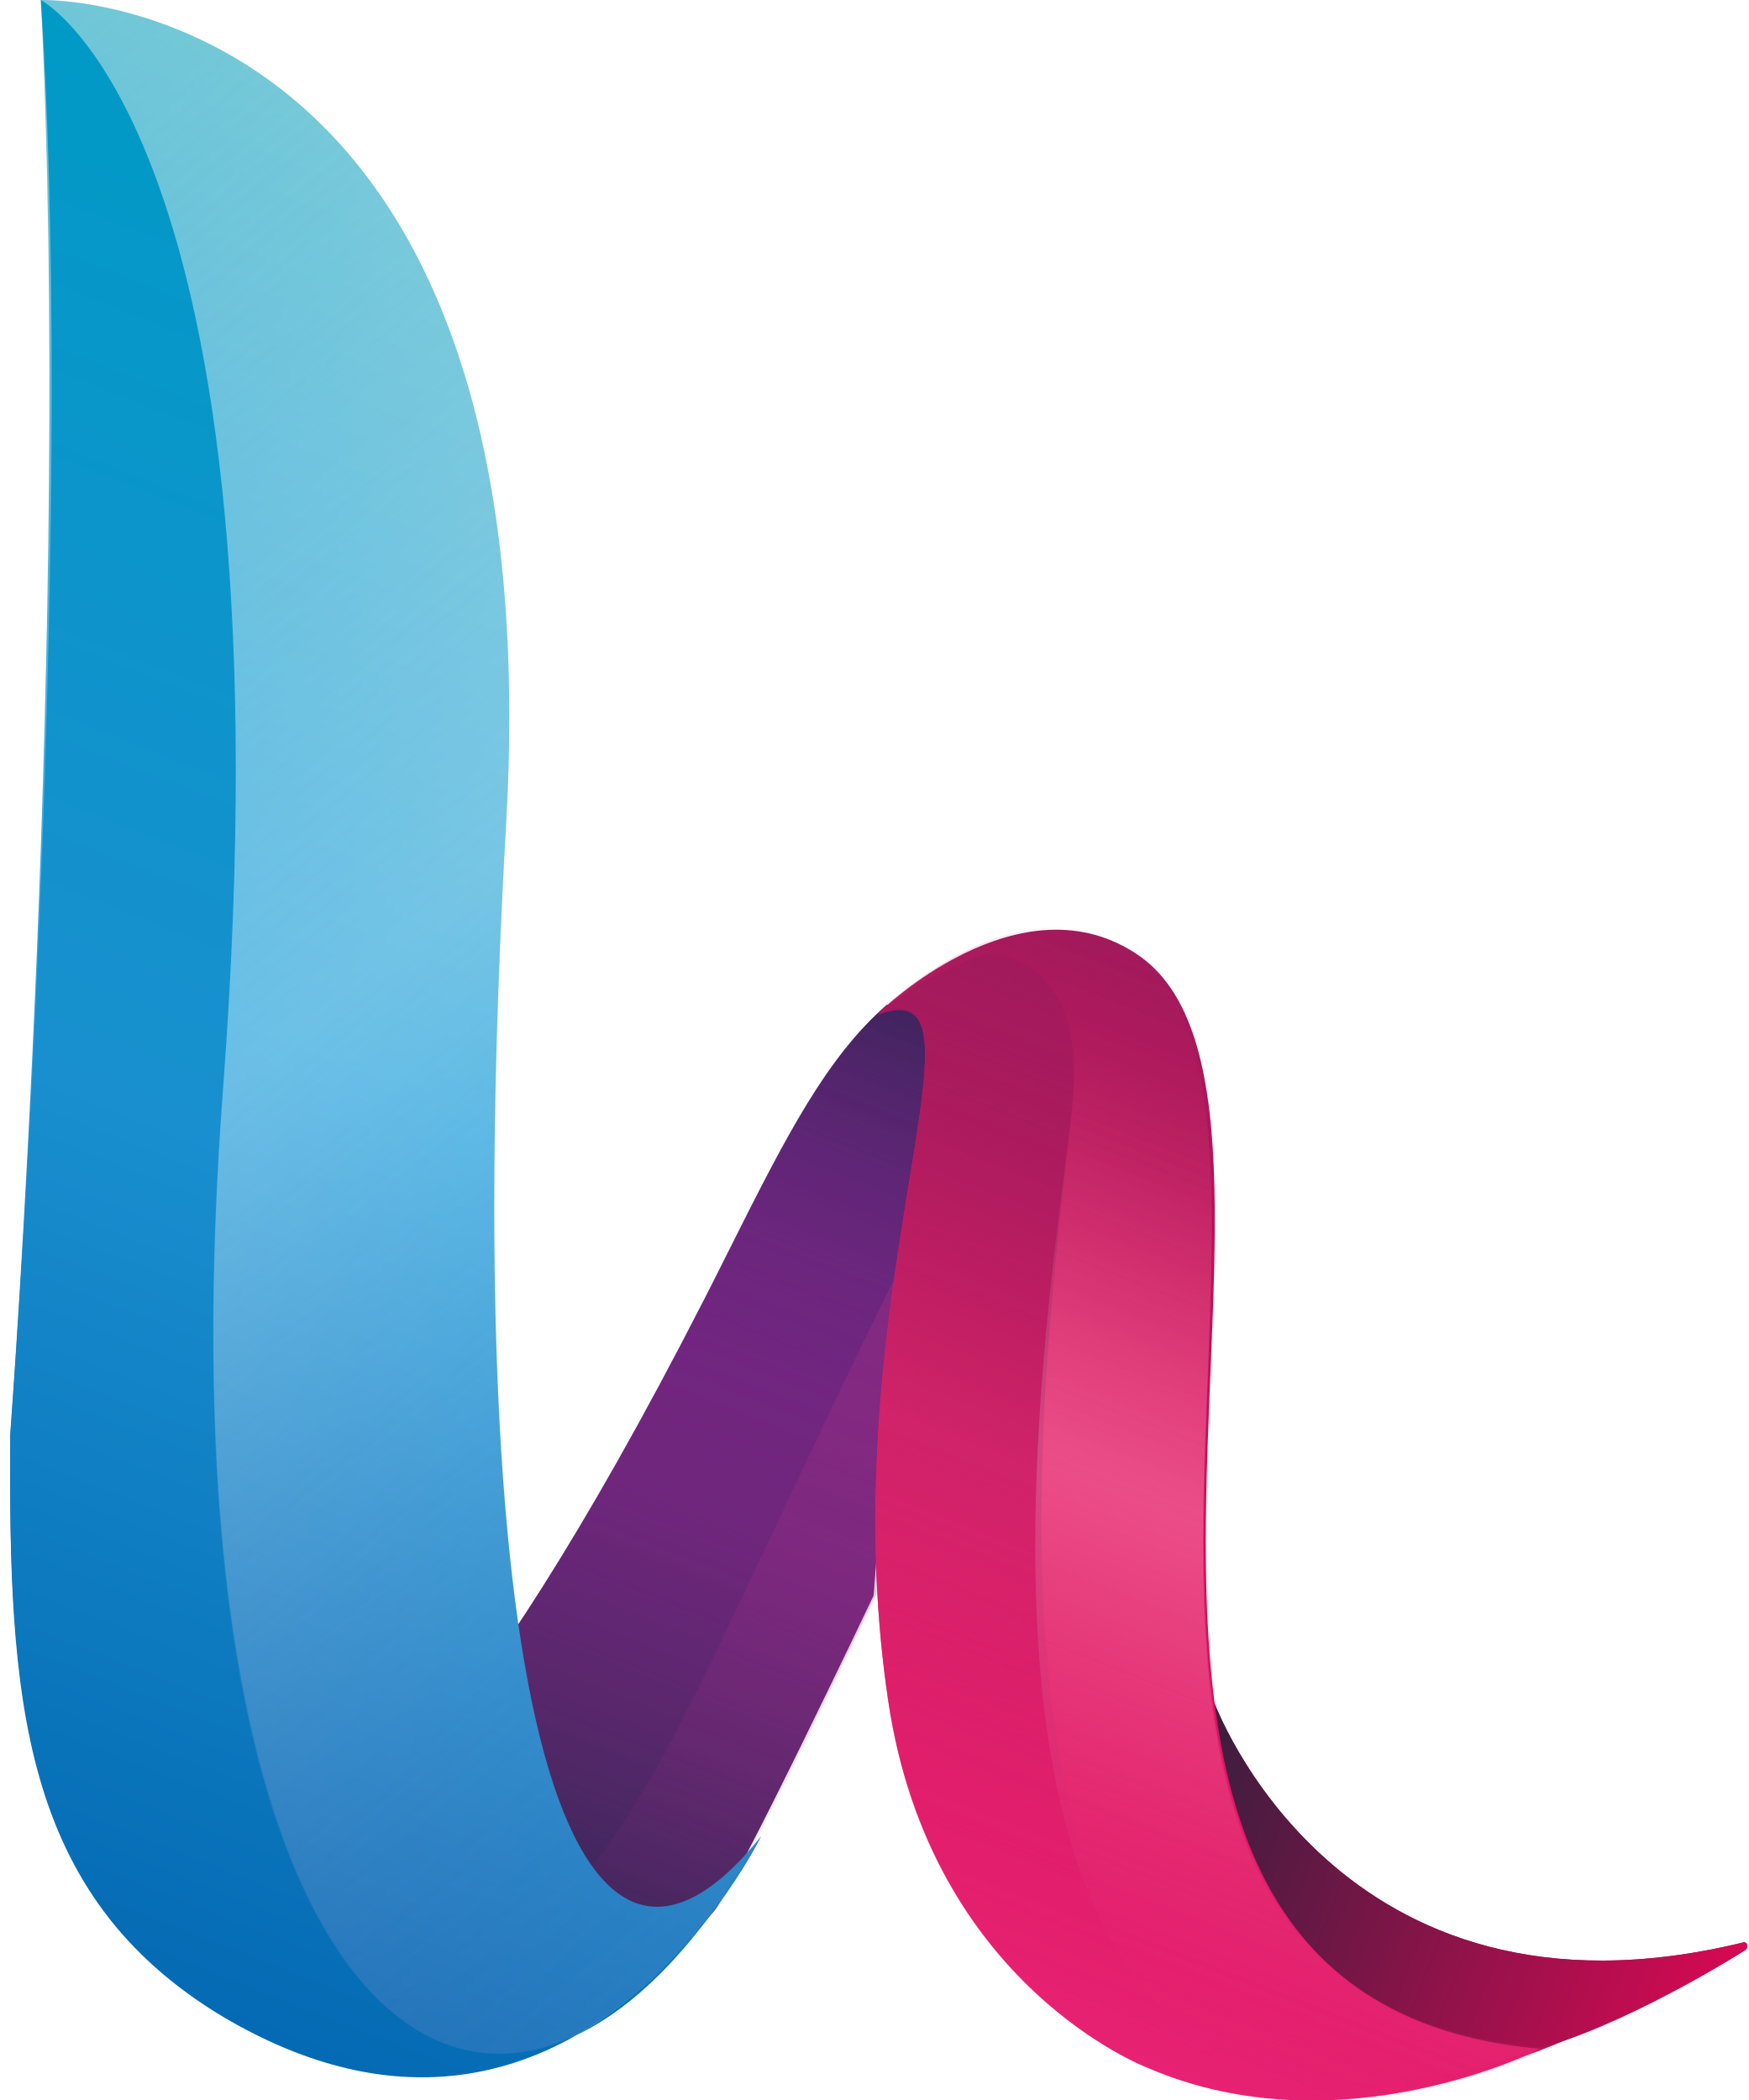
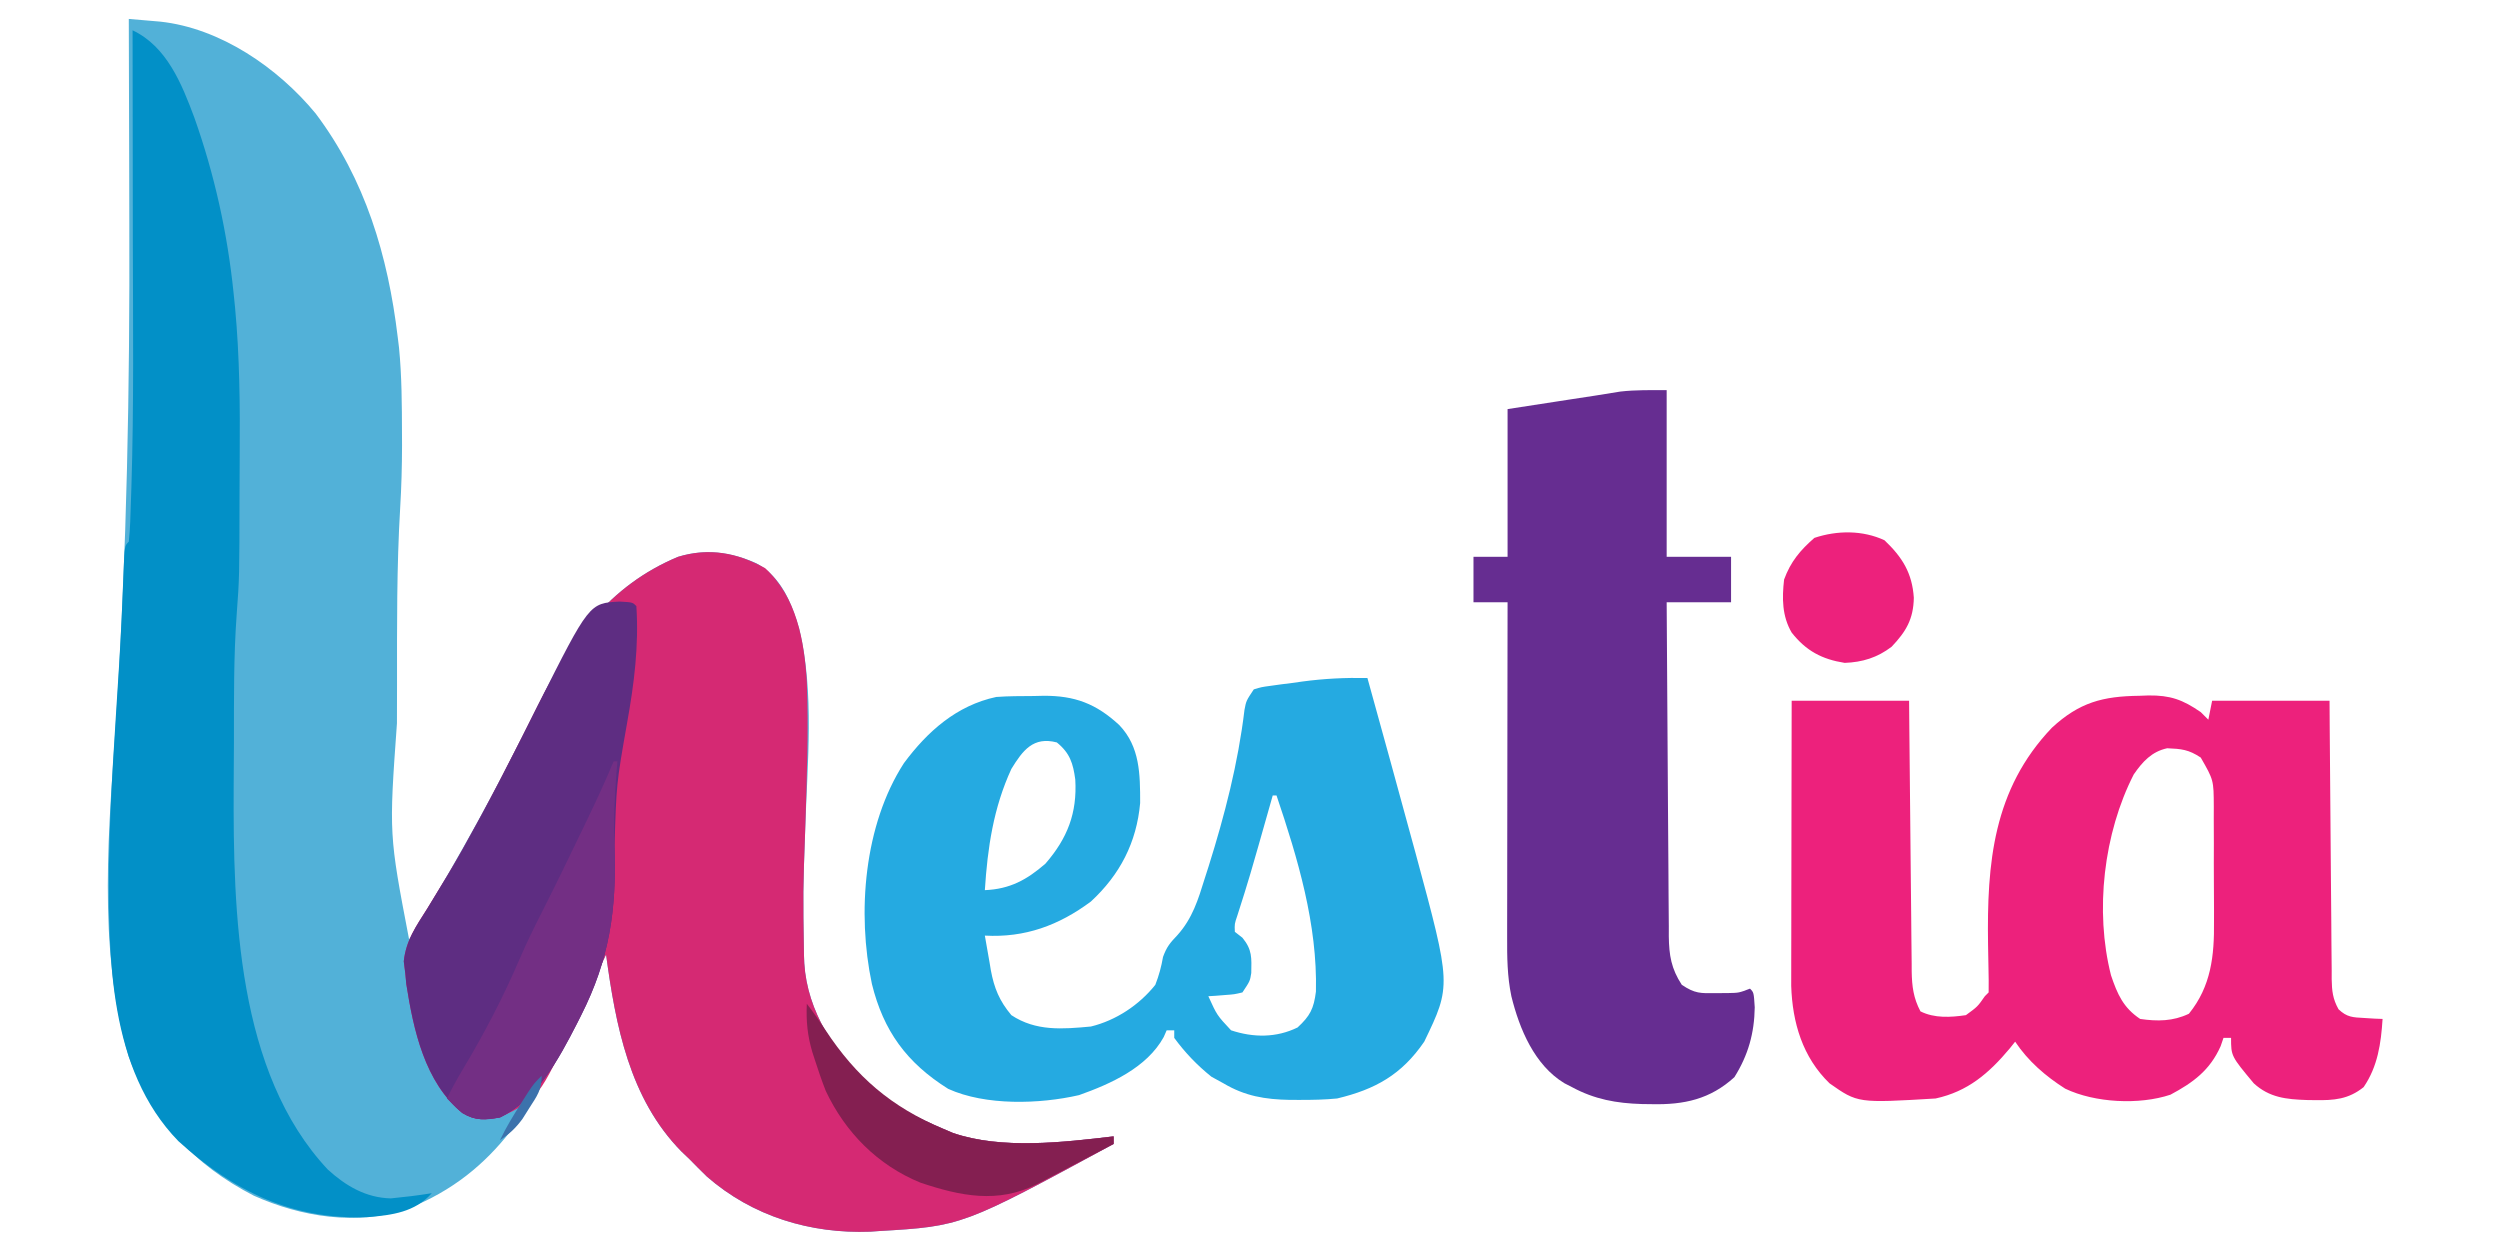
- <svg xmlns="http://www.w3.org/2000/svg" viewBox="0 0 119.9 144" style="enable-background:new 0 0 119.9 144" xml:space="preserve">
-   <linearGradient id="a" gradientUnits="userSpaceOnUse" x1="-52.291" y1="-474.658" x2="23.383" y2="-474.658" gradientTransform="rotate(-68.572 440.536 -230.667) scale(.9999)">
-     <stop offset="0" style="stop-color:#2a255c" />
-     <stop offset=".5" style="stop-color:#672783" />
-     <stop offset=".647" style="stop-color:#652782" />
-     <stop offset=".755" style="stop-color:#60277d" />
-     <stop offset=".85" style="stop-color:#562674" />
-     <stop offset=".937" style="stop-color:#4a2568" />
-     <stop offset="1" style="stop-color:#3f245d" />
-   </linearGradient>
-   <path d="M23.8 125s8.4-3.6 26.2-39.3c4-8 6.7-13.2 10.8-16.8 0 0 6.9-.5 3.6 10.7-3.3 11.2-4.5 29.8-4.5 29.8s-9.6 20.2-11 21.7c-1.4 1.5-6.3 9-15.5 7.7S23.8 125 23.8 125z" style="fill:url(#a)" />
-   <linearGradient id="b" gradientUnits="userSpaceOnUse" x1="-52.291" y1="-474.658" x2="23.383" y2="-474.658" gradientTransform="rotate(-68.572 440.536 -230.667) scale(.9999)">
-     <stop offset="0" style="stop-color:#20254b" />
-     <stop offset=".129" style="stop-color:#3c2758;stop-opacity:.871" />
-     <stop offset=".295" style="stop-color:#5a2867;stop-opacity:.705" />
-     <stop offset=".466" style="stop-color:#732673;stop-opacity:.534" />
-     <stop offset=".638" style="stop-color:#86237b;stop-opacity:.362" />
-     <stop offset=".814" style="stop-color:#922180;stop-opacity:.186" />
-     <stop offset="1" style="stop-color:#952081;stop-opacity:0" />
-   </linearGradient>
-   <path d="M23.8 125s8.4-3.6 26.2-39.3c4-7.9 6.7-13.2 10.8-16.8 0 0 6.9-.5 3.6 10.7-3.3 11.2-4.5 29.8-4.5 29.8s-9.6 20.2-11 21.7c-1.4 1.5-6.3 9-15.5 7.7S23.8 125 23.8 125z" style="fill:url(#b)" />
-   <linearGradient id="c" gradientUnits="userSpaceOnUse" x1="-52.291" y1="-473.336" x2="10.502" y2="-473.336" gradientTransform="rotate(-68.572 440.536 -230.667) scale(.9999)">
-     <stop offset="0" style="stop-color:#952081;stop-opacity:0" />
-     <stop offset=".013" style="stop-color:#962081;stop-opacity:1.289326e-02" />
-     <stop offset=".228" style="stop-color:#a02985;stop-opacity:.228" />
-     <stop offset=".498" style="stop-color:#a52e86;stop-opacity:.498" />
-     <stop offset="1" style="stop-color:#a72f87" />
-   </linearGradient>
-   <path d="M48.7 114.1c-10.3 21.4-14 17.4-14 17.4s-4.9-.6-9.9-1.6c1.1 3.6 3.5 8 8.8 8.8 9.2 1.3 14.1-6.2 15.5-7.7 1.4-1.5 11-21.7 11-21.7s.9-14.9 3.5-26c-4 7.5-9.1 18.7-14.9 30.8z" style="opacity:.43;fill:url(#c)" />
-   <linearGradient id="d" gradientUnits="userSpaceOnUse" x1="-58.722" y1="-507.943" x2="67.436" y2="-507.943" gradientTransform="rotate(-68.572 440.536 -230.667) scale(.9999)">
-     <stop offset="0" style="stop-color:#2271b8" />
-     <stop offset=".5" style="stop-color:#3aabe2" />
-     <stop offset="1" style="stop-color:#71c7d7" />
-   </linearGradient>
-   <path d="M2.8 0S38-1 34.7 56.5c-3.5 61.7 4.7 85.4 17.5 69.4 0 0-12.9 26.5-36.8 12.3C1.3 129.9.6 115.6.7 98.4c0 0 4.2-56.2 2.1-98.4z" style="fill:url(#d)" />
-   <linearGradient id="e" gradientUnits="userSpaceOnUse" x1="-22.171" y1="-396.168" x2="-22.171" y2="-436.435" gradientTransform="rotate(-68.572 440.536 -230.667) scale(.9999)">
-     <stop offset="0" style="stop-color:#d70953" />
-     <stop offset=".5" style="stop-color:#a21a5c" />
-     <stop offset="1" style="stop-color:#a21a5c" />
-   </linearGradient>
-   <path d="M83.2 116.6s8.4 23.4 36.3 16.6c.3-.1.4.3.2.5-3.3 2.1-9 4.9-14.1 6.9-15.3 5.8-20.9-13.4-22.4-24z" style="fill:url(#e)" />
-   <linearGradient id="f" gradientUnits="userSpaceOnUse" x1="-21.967" y1="-396.168" x2="-21.967" y2="-436.435" gradientTransform="rotate(-68.572 440.536 -230.667) scale(.9999)">
-     <stop offset="0" style="stop-color:#d70953" />
-     <stop offset=".995" style="stop-color:#3a1e3e" />
-   </linearGradient>
-   <path d="M83.2 116.6s8.4 23.4 36.3 16.6c.3-.1.4.3.2.5-3.3 2.1-11.3 6.6-16.3 7.2-16.3 1.9-18.7-13.7-20.2-24.3z" style="fill:url(#f)" />
-   <linearGradient id="g" gradientUnits="userSpaceOnUse" x1="-38.382" y1="-440.96" x2="32.63" y2="-440.96" gradientTransform="rotate(-68.572 440.536 -230.667) scale(.9999)">
-     <stop offset="0" style="stop-color:#e72273" />
-     <stop offset=".5" style="stop-color:#d70953" />
-     <stop offset="1" style="stop-color:#a21a5c" />
-   </linearGradient>
-   <path d="M78.2 65.6c-8.2-5.8-18 3.9-18 3.9 8.7-3.4-3.4 19.5.7 47.1 2.9 19.6 17.8 25.2 17.8 25.2 13.2 5.7 26.9-1.3 26.9-1.3-39.7-3.6-12.3-64-27.4-74.9z" style="fill:url(#g)" />
-   <linearGradient id="h" gradientUnits="userSpaceOnUse" x1="-38.382" y1="-440.96" x2="32.729" y2="-440.96" gradientTransform="rotate(-68.572 440.536 -230.667) scale(.9999)">
-     <stop offset="0" style="stop-color:#e72273;stop-opacity:0" />
-     <stop offset=".221" style="stop-color:#e72871;stop-opacity:.442" />
-     <stop offset=".5" style="stop-color:#e72a70" />
-     <stop offset=".601" style="stop-color:#e42a6f;stop-opacity:.797" />
-     <stop offset=".707" style="stop-color:#db276c;stop-opacity:.586" />
-     <stop offset=".815" style="stop-color:#cb2367;stop-opacity:.369" />
-     <stop offset=".924" style="stop-color:#b51e61;stop-opacity:.151" />
-     <stop offset="1" style="stop-color:#a21a5c;stop-opacity:0" />
-   </linearGradient>
-   <path d="M78.2 65.6c-8.1-6.2-18 3.9-18 3.9 8.7-3.4-3.4 19.5.7 47.1 2.9 19.6 17.8 25.2 17.8 25.2 13.2 5.7 26.9-1.3 26.9-1.3-39.7-3.6-12.8-62.3-27.4-74.9z" style="fill:url(#h)" />
-   <linearGradient id="i" gradientUnits="userSpaceOnUse" x1="-58.722" y1="-507.943" x2="65.881" y2="-507.943" gradientTransform="rotate(-68.572 440.536 -230.667) scale(.9999)">
-     <stop offset="0" style="stop-color:#046ab3" />
-     <stop offset=".451" style="stop-color:#198fcf" />
-     <stop offset="1" style="stop-color:#009ac6" />
-   </linearGradient>
-   <path d="M15.3 74.6C20.2 9.1 2.8 0 2.8 0 5.3 37.8.7 98.4.7 98.4c-.1 17.9.6 31.5 14.6 39.9C39.2 152.4 52.1 126 52.1 126c-16.5 29.5-42 16.3-36.8-51.4z" style="fill:url(#i)" />
-   <linearGradient id="j" gradientUnits="userSpaceOnUse" x1="-38.382" y1="-440.96" x2="29.004" y2="-440.96" gradientTransform="rotate(-68.572 440.536 -230.667) scale(.9999)">
-     <stop offset="0" style="stop-color:#e72273;stop-opacity:0" />
-     <stop offset=".258" style="stop-color:#cf1f6a;stop-opacity:.258" />
-     <stop offset=".566" style="stop-color:#b71c62;stop-opacity:.566" />
-     <stop offset=".824" style="stop-color:#a81b5e;stop-opacity:.824" />
-     <stop offset="1" style="stop-color:#a21a5c" />
-   </linearGradient>
-   <path d="M73.6 74.9c.6-9.4-5.5-9.4-6.1-9.4-4.5 1.4-7.3 4.1-7.3 4.1 8.7-3.4-3.4 19.5.7 47.1 2.9 19.6 17.8 25.2 17.8 25.2 13.2 5.7 26.9-1.3 26.9-1.3C59.9 157 73 85.1 73.6 74.9z" style="fill:url(#j)" />
-   <linearGradient id="k" gradientUnits="userSpaceOnUse" x1="-35.675" y1="-440.96" x2="32.729" y2="-440.96" gradientTransform="rotate(-68.572 440.536 -230.667) scale(.9999)">
-     <stop offset="0" style="stop-color:#e72273;stop-opacity:0" />
-     <stop offset=".018" style="stop-color:#e93e7d;stop-opacity:3.596431e-02" />
-     <stop offset=".069" style="stop-color:#ee779c;stop-opacity:.137" />
-     <stop offset=".121" style="stop-color:#f3a1b8;stop-opacity:.243" />
-     <stop offset=".176" style="stop-color:#f7c1d0;stop-opacity:.351" />
-     <stop offset=".232" style="stop-color:#fad9e2;stop-opacity:.463" />
-     <stop offset=".29" style="stop-color:#fdeaf0;stop-opacity:.58" />
-     <stop offset=".351" style="stop-color:#fef6f9;stop-opacity:.703" />
-     <stop offset=".418" style="stop-color:#fffdfe;stop-opacity:.836" />
-     <stop offset=".5" style="stop-color:#fff" />
-     <stop offset=".56" style="stop-color:#fdfcfc;stop-opacity:.881" />
-     <stop offset=".622" style="stop-color:#f8f1f4;stop-opacity:.756" />
-     <stop offset=".686" style="stop-color:#efdfe6;stop-opacity:.629" />
-     <stop offset=".75" style="stop-color:#e4c5d1;stop-opacity:.499" />
-     <stop offset=".816" style="stop-color:#d5a4b6;stop-opacity:.369" />
-     <stop offset=".881" style="stop-color:#c47b96;stop-opacity:.237" />
-     <stop offset=".947" style="stop-color:#b24a74;stop-opacity:.107" />
-     <stop offset="1" style="stop-color:#a21a5c;stop-opacity:0" />
-   </linearGradient>
-   <path d="M60.2 69.5s2.8-2.7 7.3-4.1c.6 0 6.7 0 6.1 9.4-.6 10.2-15.3 82.1 32.1 65.6-39.7-3.5-12.9-62.2-27.5-74.8-8.1-6.2-18 3.9-18 3.9z" style="opacity:.17;fill:url(#k)" />
-   <linearGradient id="l" gradientUnits="userSpaceOnUse" x1="-25.224" y1="-453.727" x2="40.939" y2="-568.325" gradientTransform="rotate(-68.572 440.536 -230.667) scale(.9999)">
-     <stop offset="0" style="stop-color:#2271b8;stop-opacity:0" />
-     <stop offset=".01" style="stop-color:#2d75ba;stop-opacity:1.914263e-02" />
-     <stop offset=".111" style="stop-color:#799ace;stop-opacity:.222" />
-     <stop offset=".207" style="stop-color:#adbcdd;stop-opacity:.415" />
-     <stop offset=".297" style="stop-color:#d1d8e9;stop-opacity:.595" />
-     <stop offset=".379" style="stop-color:#ebedf0;stop-opacity:.758" />
-     <stop offset=".449" style="stop-color:#fbfaf4;stop-opacity:.898" />
-     <stop offset=".5" style="stop-color:#fffef5" />
-     <stop offset=".613" style="stop-color:#fefdf5;stop-opacity:.774" />
-     <stop offset=".696" style="stop-color:#f6faf3;stop-opacity:.609" />
-     <stop offset=".769" style="stop-color:#e9f4f0;stop-opacity:.463" />
-     <stop offset=".836" style="stop-color:#d6eceb;stop-opacity:.328" />
-     <stop offset=".899" style="stop-color:#bbe1e5;stop-opacity:.201" />
-     <stop offset=".959" style="stop-color:#96d3de;stop-opacity:8.162302e-02" />
-     <stop offset="1" style="stop-color:#71c7d7;stop-opacity:0" />
-   </linearGradient>
-   <path d="M2.8 0s17.4 9.1 12.5 74.6c-3.9 51.8 10.1 71.7 24.3 64.9 4.3-2.5 7.6-6.1 9.7-9 1-1.4 2-3 2.9-4.6-12.8 15.9-21-7.7-17.5-69.4C38-1 2.8 0 2.8 0z" style="opacity:.25;fill:url(#l)" />
+ <svg xmlns="http://www.w3.org/2000/svg" version="1.1" width="660" height="330">
+   <path d="M0 0 C1.765 0.148 3.529 0.299 5.293 0.452 C6.275 0.536 7.258 0.62 8.27 0.707 C24.171 2.414 39.355 12.879 49.312 24.938 C62.447 42.379 68.423 62.517 71 84 C71.168 85.377 71.168 85.377 71.34 86.781 C72.084 94.364 72.102 101.949 72.125 109.562 C72.13 110.584 72.134 111.605 72.139 112.657 C72.128 118.167 71.977 123.643 71.643 129.143 C70.719 144.671 70.813 160.221 70.815 175.771 C70.815 179.17 70.808 182.569 70.794 185.968 C68.687 215.27 68.687 215.27 74 243 C83.965 226.739 93.349 210.227 101.961 193.207 C102.658 191.836 103.355 190.464 104.052 189.093 C105.396 186.447 106.724 183.794 108.042 181.135 C116.675 163.952 126.698 149.654 145 142 C152.263 139.782 158.899 140.685 165.773 143.75 C172.335 147.434 174.949 154.111 177 161 C181.075 177.97 179.133 196.356 178.586 213.645 C177.983 230.415 177.983 230.415 178.25 247.188 C178.276 247.88 178.303 248.572 178.33 249.285 C179.152 262.266 186.566 273.054 195.688 281.875 C201.538 286.817 208.004 290.043 215 293 C215.847 293.362 216.694 293.724 217.566 294.098 C230.37 298.516 246.725 296.568 260 295 C260 295.66 260 296.32 260 297 C219.999 318.701 219.999 318.701 198 320 C196.904 320.079 196.904 320.079 195.785 320.16 C179.919 320.767 164.66 316.119 152.625 305.625 C151.064 304.103 149.522 302.561 148 301 C146.956 300.004 146.956 300.004 145.891 298.988 C132.146 285.004 128.534 265.677 126 247 C125.577 247.881 125.154 248.763 124.718 249.671 C123.122 252.996 121.522 256.318 119.921 259.64 C119.233 261.068 118.547 262.497 117.861 263.926 C107.376 285.778 97.406 304.75 73.629 314.09 C60.335 318.692 45.63 316.294 33.039 310.68 C17.315 302.619 6.099 290.586 0 274 C-8.537 244.828 -5.157 213.007 -3.243 183.137 C-0.541 140.207 0.301 97.303 0.137 54.296 C0.116 48.132 0.108 41.967 0.098 35.803 C0.077 23.868 0.043 11.934 0 0 Z " fill="#52B1D8" transform="translate(34,5)" />
+   <path d="M0 0 C8.315 7.592 10.343 19.209 11 30 C11.482 42.878 10.994 55.771 10.586 68.645 C9.983 85.415 9.983 85.415 10.25 102.188 C10.276 102.88 10.303 103.572 10.33 104.285 C11.152 117.266 18.566 128.054 27.688 136.875 C33.538 141.817 40.004 145.043 47 148 C47.847 148.362 48.694 148.724 49.566 149.098 C62.37 153.516 78.725 151.568 92 150 C92 150.66 92 151.32 92 152 C51.999 173.701 51.999 173.701 30 175 C28.904 175.079 28.904 175.079 27.785 175.16 C11.919 175.767 -3.34 171.119 -15.375 160.625 C-16.936 159.103 -18.478 157.561 -20 156 C-20.696 155.336 -21.392 154.672 -22.109 153.988 C-35.854 140.004 -39.466 120.677 -42 102 C-42.418 102.897 -42.835 103.794 -43.266 104.719 C-44.839 108.087 -46.429 111.447 -48.024 114.805 C-48.709 116.252 -49.388 117.701 -50.063 119.152 C-59.762 139.986 -59.762 139.986 -70 145 C-74.098 145.65 -76.396 145.962 -79.961 143.824 C-89.862 135.74 -92.838 121.917 -94.738 109.781 C-94.825 108.863 -94.911 107.946 -95 107 C-95.133 105.939 -95.266 104.878 -95.402 103.785 C-94.817 98.275 -92.176 94.559 -89.25 89.938 C-88.04 87.958 -86.833 85.976 -85.629 83.992 C-85.017 82.989 -84.405 81.986 -83.774 80.952 C-81.129 76.551 -78.639 72.073 -76.188 67.562 C-75.709 66.685 -75.231 65.808 -74.738 64.904 C-71.754 59.383 -68.876 53.814 -66.043 48.215 C-65.345 46.842 -64.648 45.47 -63.95 44.097 C-62.606 41.45 -61.277 38.795 -59.958 36.135 C-51.325 18.952 -41.301 4.654 -23 -3 C-14.895 -5.475 -7.325 -4.112 0 0 Z " fill="#D52973" transform="translate(202,150)" />
+   <path d="M0 0 C0.782 -0.029 1.564 -0.058 2.369 -0.088 C8.159 -0.151 11.415 1.019 16.188 4.312 C17.177 5.303 17.177 5.303 18.188 6.312 C18.517 4.662 18.848 3.013 19.188 1.312 C29.418 1.312 39.648 1.312 50.188 1.312 C50.209 4.871 50.209 4.871 50.232 8.501 C50.282 16.336 50.349 24.171 50.423 32.006 C50.468 36.757 50.507 41.507 50.534 46.258 C50.56 50.843 50.6 55.427 50.651 60.011 C50.667 61.76 50.679 63.51 50.685 65.259 C50.695 67.709 50.723 70.157 50.755 72.606 C50.754 73.331 50.752 74.055 50.751 74.801 C50.809 77.9 51.029 80.03 52.559 82.756 C54.777 84.876 56.348 84.905 59.375 85.062 C60.727 85.148 60.727 85.148 62.105 85.234 C62.793 85.26 63.48 85.286 64.188 85.312 C63.777 91.779 62.919 97.847 59.188 103.312 C55.172 106.541 51.36 106.825 46.375 106.75 C45.662 106.74 44.95 106.731 44.215 106.72 C38.738 106.536 34.316 106.082 30.188 102.312 C24.188 95.118 24.188 95.118 24.188 90.312 C23.527 90.312 22.867 90.312 22.188 90.312 C21.816 91.395 21.816 91.395 21.438 92.5 C18.606 98.871 14.181 102.113 8.188 105.312 C-0.059 108.061 -11.756 107.467 -19.594 103.723 C-24.802 100.412 -29.385 96.454 -32.812 91.312 C-33.286 91.904 -33.759 92.496 -34.246 93.105 C-39.728 99.656 -45.314 104.466 -53.812 106.312 C-74.362 107.544 -74.362 107.544 -81.812 102.312 C-88.932 95.422 -91.619 86.286 -91.933 76.592 C-91.936 75.188 -91.933 73.784 -91.926 72.379 C-91.926 71.608 -91.926 70.837 -91.926 70.042 C-91.926 67.51 -91.918 64.977 -91.91 62.445 C-91.908 60.683 -91.907 58.92 -91.906 57.157 C-91.902 52.531 -91.892 47.905 -91.881 43.279 C-91.871 38.553 -91.866 33.827 -91.861 29.102 C-91.851 19.839 -91.833 10.576 -91.812 1.312 C-81.582 1.312 -71.353 1.312 -60.812 1.312 C-60.793 3.619 -60.773 5.925 -60.752 8.302 C-60.686 15.925 -60.608 23.549 -60.525 31.172 C-60.475 35.794 -60.429 40.416 -60.391 45.037 C-60.354 49.498 -60.307 53.959 -60.254 58.42 C-60.236 60.121 -60.221 61.823 -60.209 63.524 C-60.192 65.908 -60.163 68.292 -60.131 70.677 C-60.129 71.379 -60.127 72.081 -60.125 72.804 C-60.058 76.717 -59.657 79.833 -57.812 83.312 C-54.101 85.168 -49.854 84.903 -45.812 84.312 C-42.725 82.062 -42.725 82.062 -40.812 79.312 C-40.483 78.983 -40.153 78.653 -39.812 78.312 C-39.774 76.158 -39.801 74.002 -39.855 71.848 C-39.882 70.485 -39.906 69.122 -39.929 67.759 C-39.942 67.042 -39.954 66.326 -39.967 65.588 C-40.284 44.201 -38.656 24.74 -23.121 8.445 C-15.841 1.72 -9.657 0.118 0 0 Z M-1.508 20.766 C-9.439 36.28 -11.843 56.786 -7.5 73.812 C-5.822 78.783 -4.266 82.343 0.188 85.312 C4.77 85.98 8.861 85.947 13.062 83.938 C18.935 76.683 19.783 68.615 19.684 59.574 C19.685 58.49 19.687 57.407 19.688 56.29 C19.686 54.017 19.675 51.744 19.654 49.47 C19.625 45.992 19.633 42.515 19.646 39.037 C19.64 36.82 19.632 34.604 19.621 32.387 C19.624 31.35 19.627 30.314 19.63 29.246 C19.599 22.259 19.599 22.259 16.188 16.312 C12.995 14.184 11.083 14.014 7.32 13.852 C3.229 14.736 0.807 17.415 -1.508 20.766 Z " fill="#ED217C" transform="translate(564.8125,183.6875)" />
+   <path d="M0 0 C3.987 14.388 7.962 28.779 11.875 43.188 C12.303 44.751 12.303 44.751 12.74 46.345 C22.157 81.159 22.157 81.159 15 96 C9.041 104.713 2.088 108.585 -8 111 C-11.275 111.321 -14.523 111.381 -17.812 111.375 C-18.699 111.373 -19.585 111.372 -20.499 111.37 C-27.026 111.248 -32.311 110.378 -38 107 C-39.052 106.422 -40.104 105.845 -41.188 105.25 C-44.93 102.256 -48.167 98.873 -51 95 C-51 94.34 -51 93.68 -51 93 C-51.66 93 -52.32 93 -53 93 C-53.258 93.589 -53.516 94.178 -53.781 94.785 C-58.236 102.881 -67.807 107.157 -76.137 110.113 C-86.563 112.506 -100.818 112.944 -110.68 108.457 C-121.641 101.574 -127.759 93.179 -130.818 80.76 C-134.795 62.013 -132.907 38.787 -122.367 22.473 C-116.139 14.079 -108.449 7.246 -98 5 C-94.732 4.758 -91.463 4.769 -88.188 4.75 C-87.31 4.729 -86.433 4.709 -85.529 4.688 C-77.264 4.638 -71.64 6.757 -65.508 12.422 C-60.028 18.157 -60 25.428 -60 33 C-60.935 43.418 -65.328 51.915 -73 59 C-81.484 65.317 -90.425 68.588 -101 68 C-100.6 70.379 -100.181 72.752 -99.75 75.125 C-99.64 75.79 -99.531 76.455 -99.418 77.141 C-98.538 81.867 -97.16 85.241 -94 89 C-87.504 93.298 -80.505 92.698 -73 92 C-66.372 90.386 -60.254 86.328 -56 81 C-55.034 78.537 -54.415 76.229 -53.961 73.625 C-52.975 70.932 -52.102 69.92 -50.168 67.883 C-46.182 63.443 -44.683 58.5 -42.938 52.875 C-42.432 51.299 -42.432 51.299 -41.916 49.69 C-37.673 36.191 -34.137 22.467 -32.457 8.398 C-32 6 -32 6 -30 3 C-27.988 2.384 -27.988 2.384 -25.527 2.051 C-24.177 1.862 -24.177 1.862 -22.799 1.67 C-21.855 1.552 -20.91 1.434 -19.938 1.312 C-19.02 1.183 -18.103 1.053 -17.158 0.92 C-11.39 0.147 -5.818 -0.125 0 0 Z M-94 24 C-98.742 34.306 -100.279 44.78 -101 56 C-94.415 55.72 -89.959 53.31 -85 49 C-79.182 42.29 -76.615 35.646 -77.125 26.812 C-77.698 22.539 -78.533 19.811 -82 17 C-88.217 15.378 -90.989 19.092 -94 24 Z M-25 31 C-25.161 31.568 -25.322 32.136 -25.487 32.721 C-31.185 52.822 -31.185 52.822 -34.336 62.699 C-35.092 64.921 -35.092 64.921 -35 67 C-34.34 67.516 -33.68 68.031 -33 68.562 C-30.374 71.762 -30.596 73.861 -30.664 77.879 C-31 80 -31 80 -33 83 C-35.164 83.512 -35.164 83.512 -37.625 83.688 C-38.442 83.753 -39.26 83.819 -40.102 83.887 C-40.728 83.924 -41.355 83.961 -42 84 C-39.714 89.03 -39.714 89.03 -36 93 C-30.106 94.965 -24.02 94.992 -18.438 92.25 C-15.119 89.187 -14.16 87.275 -13.594 82.77 C-13.174 65.046 -18.36 47.688 -24 31 C-24.33 31 -24.66 31 -25 31 Z " fill="#25AAE1" transform="translate(361,179)" />
+   <path d="M0 0 C9.032 4.272 12.968 14.104 16.3 23.027 C21.629 38.049 25.056 53.565 26.672 69.418 C26.798 70.658 26.925 71.898 27.055 73.175 C28.278 86.239 28.386 99.259 28.281 112.371 C28.255 115.691 28.242 119.01 28.237 122.33 C28.203 144.489 28.203 144.489 27.5 153.988 C26.667 165.252 26.775 176.552 26.76 187.841 C26.753 191.832 26.719 195.822 26.688 199.812 C26.552 232.765 27.498 275.119 51.539 300.758 C56.3 305.095 61.628 308.223 68.188 308.375 C71.823 308.017 75.397 307.6 79 307 C74.52 312.029 68.541 312.789 62.055 313.328 C42.183 314.085 26.606 306.464 12.102 293.273 C-6.322 274.349 -6.41 244.623 -6.23 219.988 C-5.964 202.496 -4.629 185.008 -3.554 167.552 C-3.05 159.231 -2.659 150.908 -2.364 142.577 C-2.108 136.108 -2.108 136.108 -1 135 C-0.602 131.482 -0.565 127.927 -0.441 124.391 C-0.399 123.185 -0.357 121.979 -0.313 120.737 C0.368 98.996 0.109 77.224 0.069 55.476 C0.058 49.207 0.054 42.937 0.049 36.668 C0.038 24.445 0.021 12.223 0 0 Z " fill="#0290C7" transform="translate(35,8)" />
+   <path d="M0 0 C0 14.52 0 29.04 0 44 C5.61 44 11.22 44 17 44 C17 47.96 17 51.92 17 56 C11.39 56 5.78 56 0 56 C0.061 68.283 0.138 80.566 0.236 92.849 C0.28 98.552 0.32 104.255 0.346 109.959 C0.372 115.464 0.413 120.969 0.463 126.473 C0.48 128.573 0.491 130.672 0.498 132.772 C0.507 135.714 0.535 138.656 0.568 141.598 C0.566 142.465 0.565 143.332 0.563 144.225 C0.641 149.202 1.194 152.712 4 157 C7.478 159.319 8.903 159.243 13 159.188 C14.052 159.181 15.104 159.175 16.188 159.168 C19.081 159.117 19.081 159.117 22 158 C23 159 23 159 23.25 162.938 C23.152 169.766 21.514 175.596 17.875 181.375 C11.49 187.204 4.582 188.687 -3.875 188.5 C-4.751 188.489 -5.626 188.477 -6.528 188.466 C-13.268 188.264 -19.008 187.242 -25 184 C-25.99 183.491 -25.99 183.491 -27 182.973 C-34.897 178.19 -38.868 168.651 -41 160 C-42.094 154.739 -42.135 149.669 -42.114 144.323 C-42.114 143.366 -42.114 142.409 -42.114 141.424 C-42.113 138.275 -42.106 135.126 -42.098 131.977 C-42.096 129.788 -42.094 127.599 -42.093 125.411 C-42.09 119.66 -42.08 113.91 -42.069 108.159 C-42.058 102.287 -42.054 96.415 -42.049 90.543 C-42.038 79.029 -42.021 67.514 -42 56 C-44.97 56 -47.94 56 -51 56 C-51 52.04 -51 48.08 -51 44 C-48.03 44 -45.06 44 -42 44 C-42 31.13 -42 18.26 -42 5 C-35.782 4.041 -35.782 4.041 -29.438 3.062 C-28.144 2.863 -26.85 2.663 -25.517 2.457 C-23.339 2.122 -21.159 1.789 -18.98 1.458 C-16.725 1.111 -14.473 0.746 -12.223 0.371 C-8.173 -0.095 -4.076 0 0 0 Z " fill="#662D91" transform="translate(440,103)" />
+   <path d="M0 0 C3.438 0.188 3.438 0.188 4.438 1.188 C5.12 11.702 3.853 21.673 2 32 C-0.835 48.128 -0.835 48.128 -1.316 64.441 C-0.749 81.127 -2.568 94.291 -10.188 109.312 C-10.539 110.008 -10.89 110.704 -11.251 111.421 C-16.103 120.862 -21.66 131.337 -31.562 136.188 C-35.66 136.838 -37.959 137.149 -41.523 135.012 C-51.425 126.928 -54.4 113.105 -56.301 100.969 C-56.387 100.051 -56.474 99.133 -56.562 98.188 C-56.695 97.127 -56.828 96.066 -56.965 94.973 C-56.379 89.463 -53.739 85.746 -50.812 81.125 C-49.602 79.145 -48.396 77.163 -47.191 75.18 C-46.579 74.176 -45.967 73.173 -45.336 72.14 C-42.692 67.738 -40.202 63.261 -37.75 58.75 C-37.272 57.873 -36.793 56.995 -36.3 56.092 C-33.317 50.57 -30.439 45.001 -27.605 39.402 C-26.908 38.03 -26.21 36.657 -25.513 35.285 C-24.168 32.637 -22.839 29.983 -21.52 27.323 C-8.002 0.421 -8.002 0.421 0 0 Z " fill="#5E2D82" transform="translate(163.5625,158.8125)" />
+   <path d="M0 0 C0.33 0 0.66 0 1 0 C0.884 1.348 0.884 1.348 0.766 2.723 C0.245 9.451 -0.043 15.988 0.246 22.742 C0.762 39.3 -1.078 52.21 -8.625 67.125 C-8.976 67.821 -9.327 68.517 -9.689 69.235 C-14.54 78.675 -20.099 89.15 -30 94 C-33.64 94.769 -36.61 94.851 -39.844 92.871 C-41.5 91.5 -41.5 91.5 -44 89 C-42.675 86.28 -41.245 83.674 -39.68 81.086 C-34.083 71.712 -29.18 62.334 -24.879 52.305 C-23.144 48.272 -21.241 44.349 -19.25 40.438 C-15.633 33.316 -12.145 26.137 -8.688 18.938 C-8.172 17.866 -7.656 16.795 -7.124 15.691 C-4.636 10.503 -2.208 5.313 0 0 Z " fill="#732F84" transform="translate(162,201)" />
+   <path d="M0 0 C1.74 2.253 3.35 4.535 4.91 6.918 C13.084 19.335 22.266 27.195 36 33 C37.27 33.543 37.27 33.543 38.566 34.098 C51.37 38.516 67.725 36.568 81 35 C81 35.66 81 36.32 81 37 C77.273 38.962 73.543 40.919 69.812 42.875 C68.23 43.708 68.23 43.708 66.615 44.559 C65.083 45.361 65.083 45.361 63.52 46.18 C62.582 46.672 61.645 47.164 60.679 47.671 C50.409 52.765 40.659 50.794 30.008 47.227 C18.71 42.619 10.171 33.967 5 23 C3.943 20.3 3.011 17.573 2.125 14.812 C1.802 13.815 1.802 13.815 1.472 12.797 C0.162 8.429 -0.2 4.545 0 0 Z " fill="#841F51" transform="translate(213,265)" />
+   <path d="M0 0 C4.717 4.481 7.322 8.659 7.75 15.188 C7.648 20.78 5.727 24.09 1.875 28.125 C-1.886 30.985 -5.792 32.197 -10.5 32.375 C-16.49 31.43 -20.707 29.203 -24.5 24.375 C-27.052 20 -27.059 15.308 -26.5 10.375 C-24.78 5.667 -22.259 2.664 -18.5 -0.625 C-12.477 -2.633 -5.761 -2.675 0 0 Z " fill="#ED217C" transform="translate(497.5,142.625)" />
+   <path d="M0 0 C0 3.797 -1.216 5.321 -3.25 8.5 C-3.853 9.459 -4.457 10.418 -5.078 11.406 C-6.883 13.842 -8.483 15.351 -11 17 C-9.402 13.629 -7.502 10.521 -5.5 7.375 C-4.892 6.413 -4.283 5.452 -3.656 4.461 C-2 2 -2 2 0 0 Z " fill="#3C72AC" transform="translate(143,284)" />
</svg>
